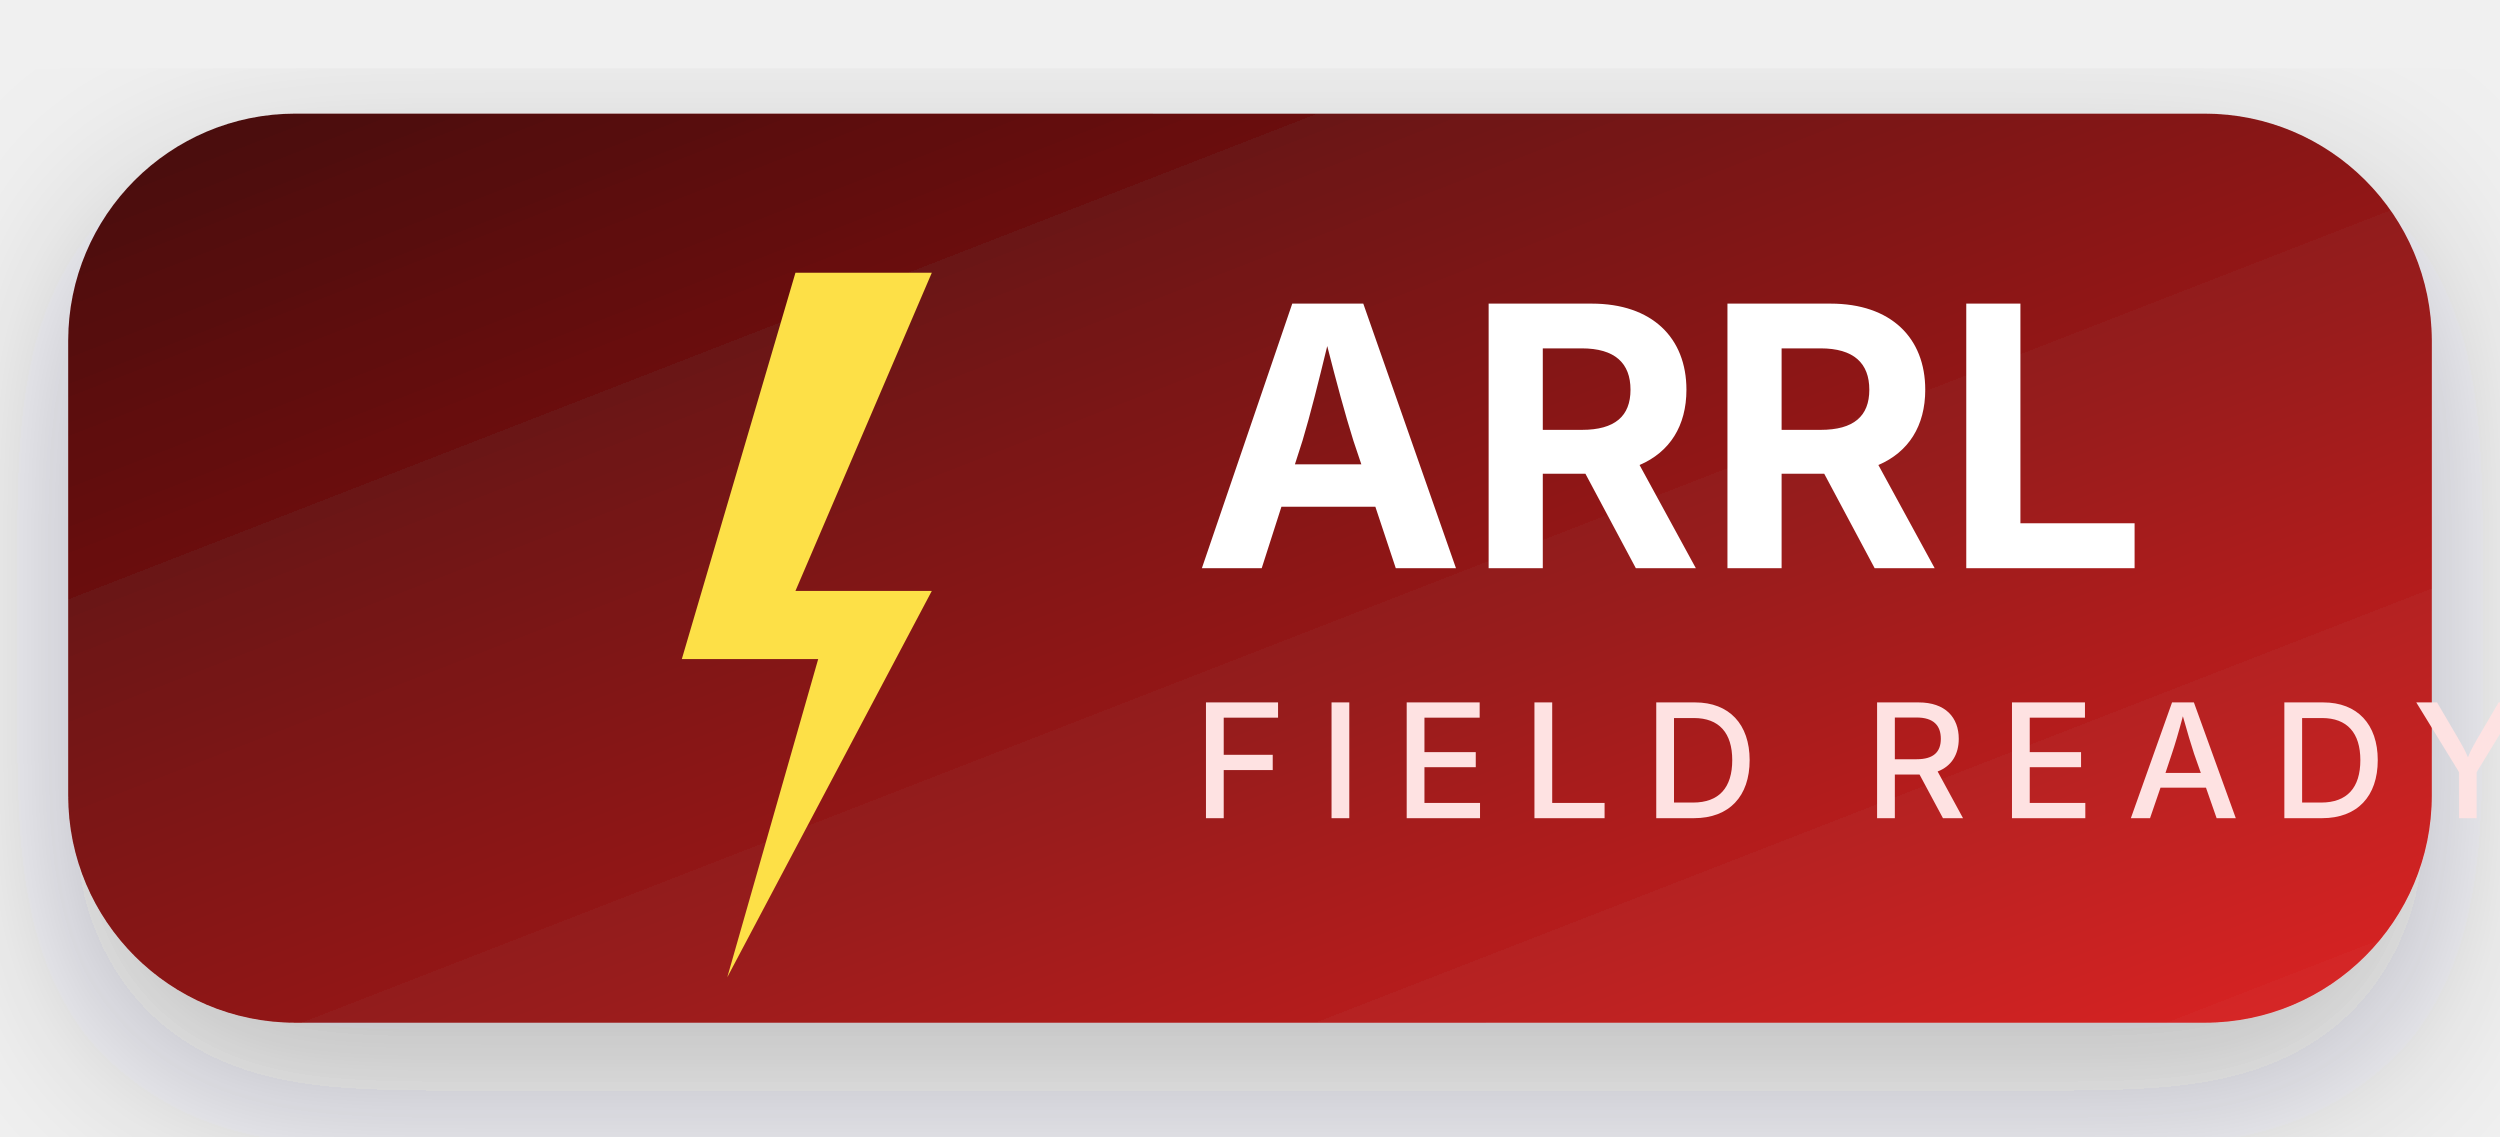
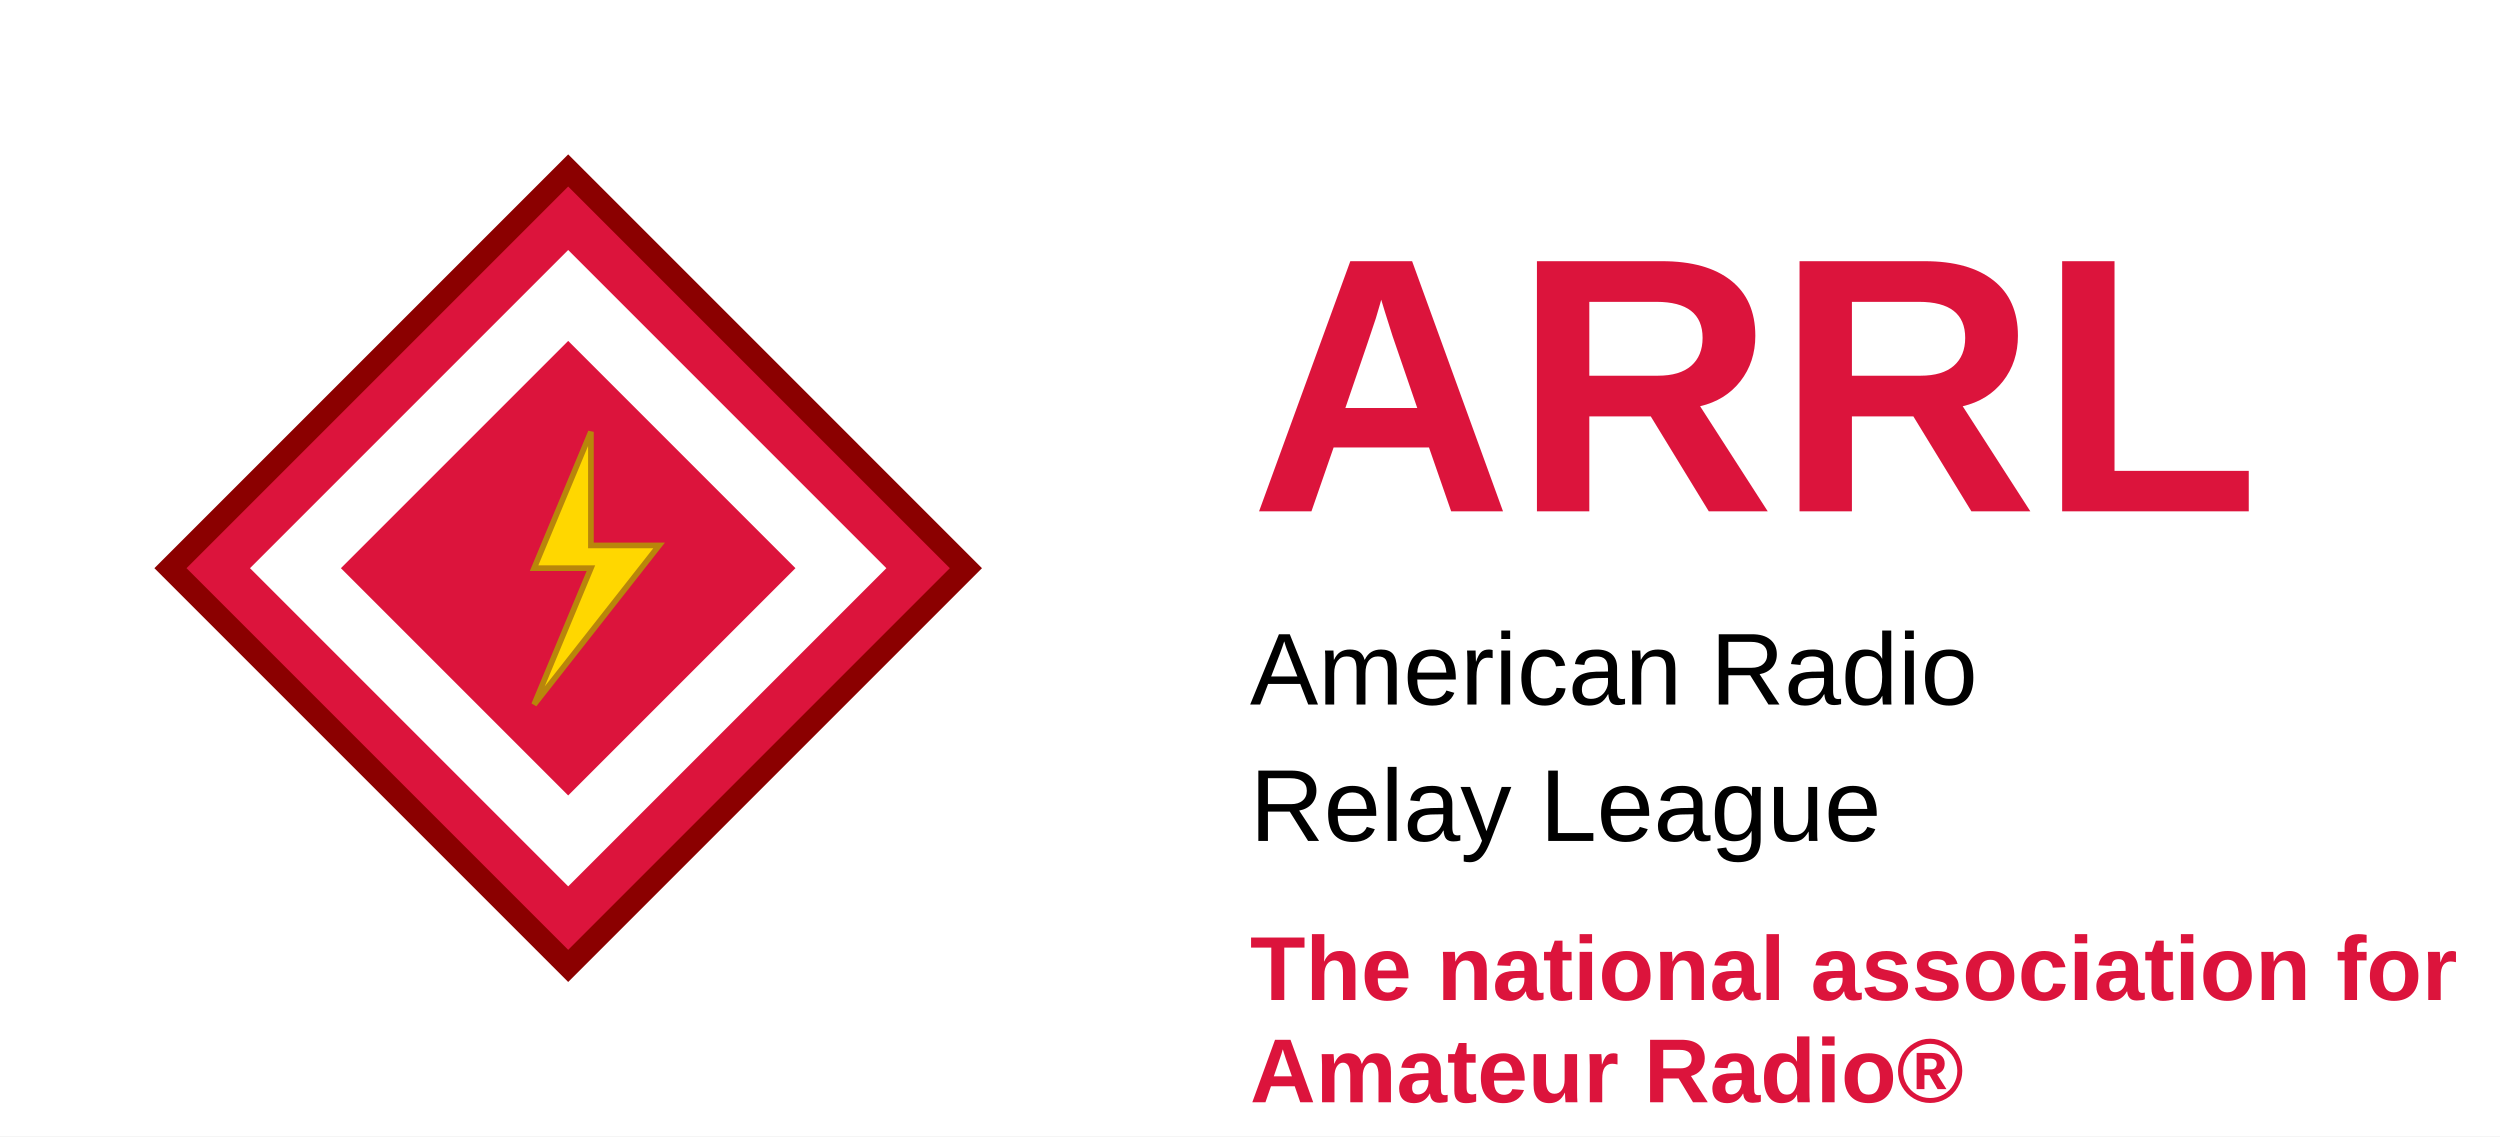
<svg xmlns="http://www.w3.org/2000/svg" width="220" height="100" viewBox="0 0 220 100" role="img" aria-labelledby="title desc">
-   <defs>
-     <linearGradient id="arrlGradient" x1="0" y1="0" x2="1" y2="1">
-       <stop offset="0%" stop-color="#450a0a" />
-       <stop offset="60%" stop-color="#991b1b" />
-       <stop offset="100%" stop-color="#dc2626" />
-     </linearGradient>
-     <filter id="shadow" x="-20%" y="-20%" width="140%" height="140%">
-       <feDropShadow dx="0" dy="6" stdDeviation="8" flood-color="#1f2937" flood-opacity="0.25" />
-     </filter>
-   </defs>
-   <rect x="6" y="10" width="208" height="80" rx="20" fill="url(#arrlGradient)" filter="url(#shadow)" />
-   <path d="M70 24 L82 24 L70 52 L82 52 L64 86 L72 58 L60 58 Z" fill="#fde047" />
-   <text x="105" y="50" font-size="32" font-weight="700" font-family="'Inter', 'Segoe UI', Arial, sans-serif" fill="#fff">
+   <rect width="220" height="100" fill="#FFFFFF" />
+   <g transform="translate(50, 50)">
+     <path d="M 0 -35 L 35 0 L 0 35 L -35 0 Z" fill="#DC143C" stroke="#8B0000" stroke-width="2" />
+     <path d="M 0 -28 L 28 0 L 0 28 L -28 0 Z" fill="#FFFFFF" />
+     <path d="M 0 -20 L 20 0 L 0 20 L -20 0 Z" fill="#DC143C" />
+     <path d="M 2 -12 L -3 0 L 2 0 L -3 12 L 8 -2 L 2 -2 Z" fill="#FFD700" stroke="#B8860B" stroke-width="0.5" />
+   </g>
+   <text x="110" y="45" font-family="Arial, Helvetica, sans-serif" font-size="32" font-weight="bold" fill="#DC143C">
    ARRL
  </text>
-   <text x="105" y="72" font-size="14" font-weight="500" font-family="'Inter', 'Segoe UI', Arial, sans-serif" fill="#fee2e2" letter-spacing="0.2em">
-     FIELD READY
+   <text x="110" y="62" font-family="Arial, Helvetica, sans-serif" font-size="9" fill="#000000">
+     American Radio
+   </text>
+   <text x="110" y="74" font-family="Arial, Helvetica, sans-serif" font-size="9" fill="#000000">
+     Relay League
+   </text>
+   <text x="110" y="88" font-family="Arial, Helvetica, sans-serif" font-size="8" fill="#DC143C" font-weight="600">
+     The national association for
+   </text>
+   <text x="110" y="97" font-family="Arial, Helvetica, sans-serif" font-size="8" fill="#DC143C" font-weight="600">
+     Amateur Radio®
  </text>
</svg>
